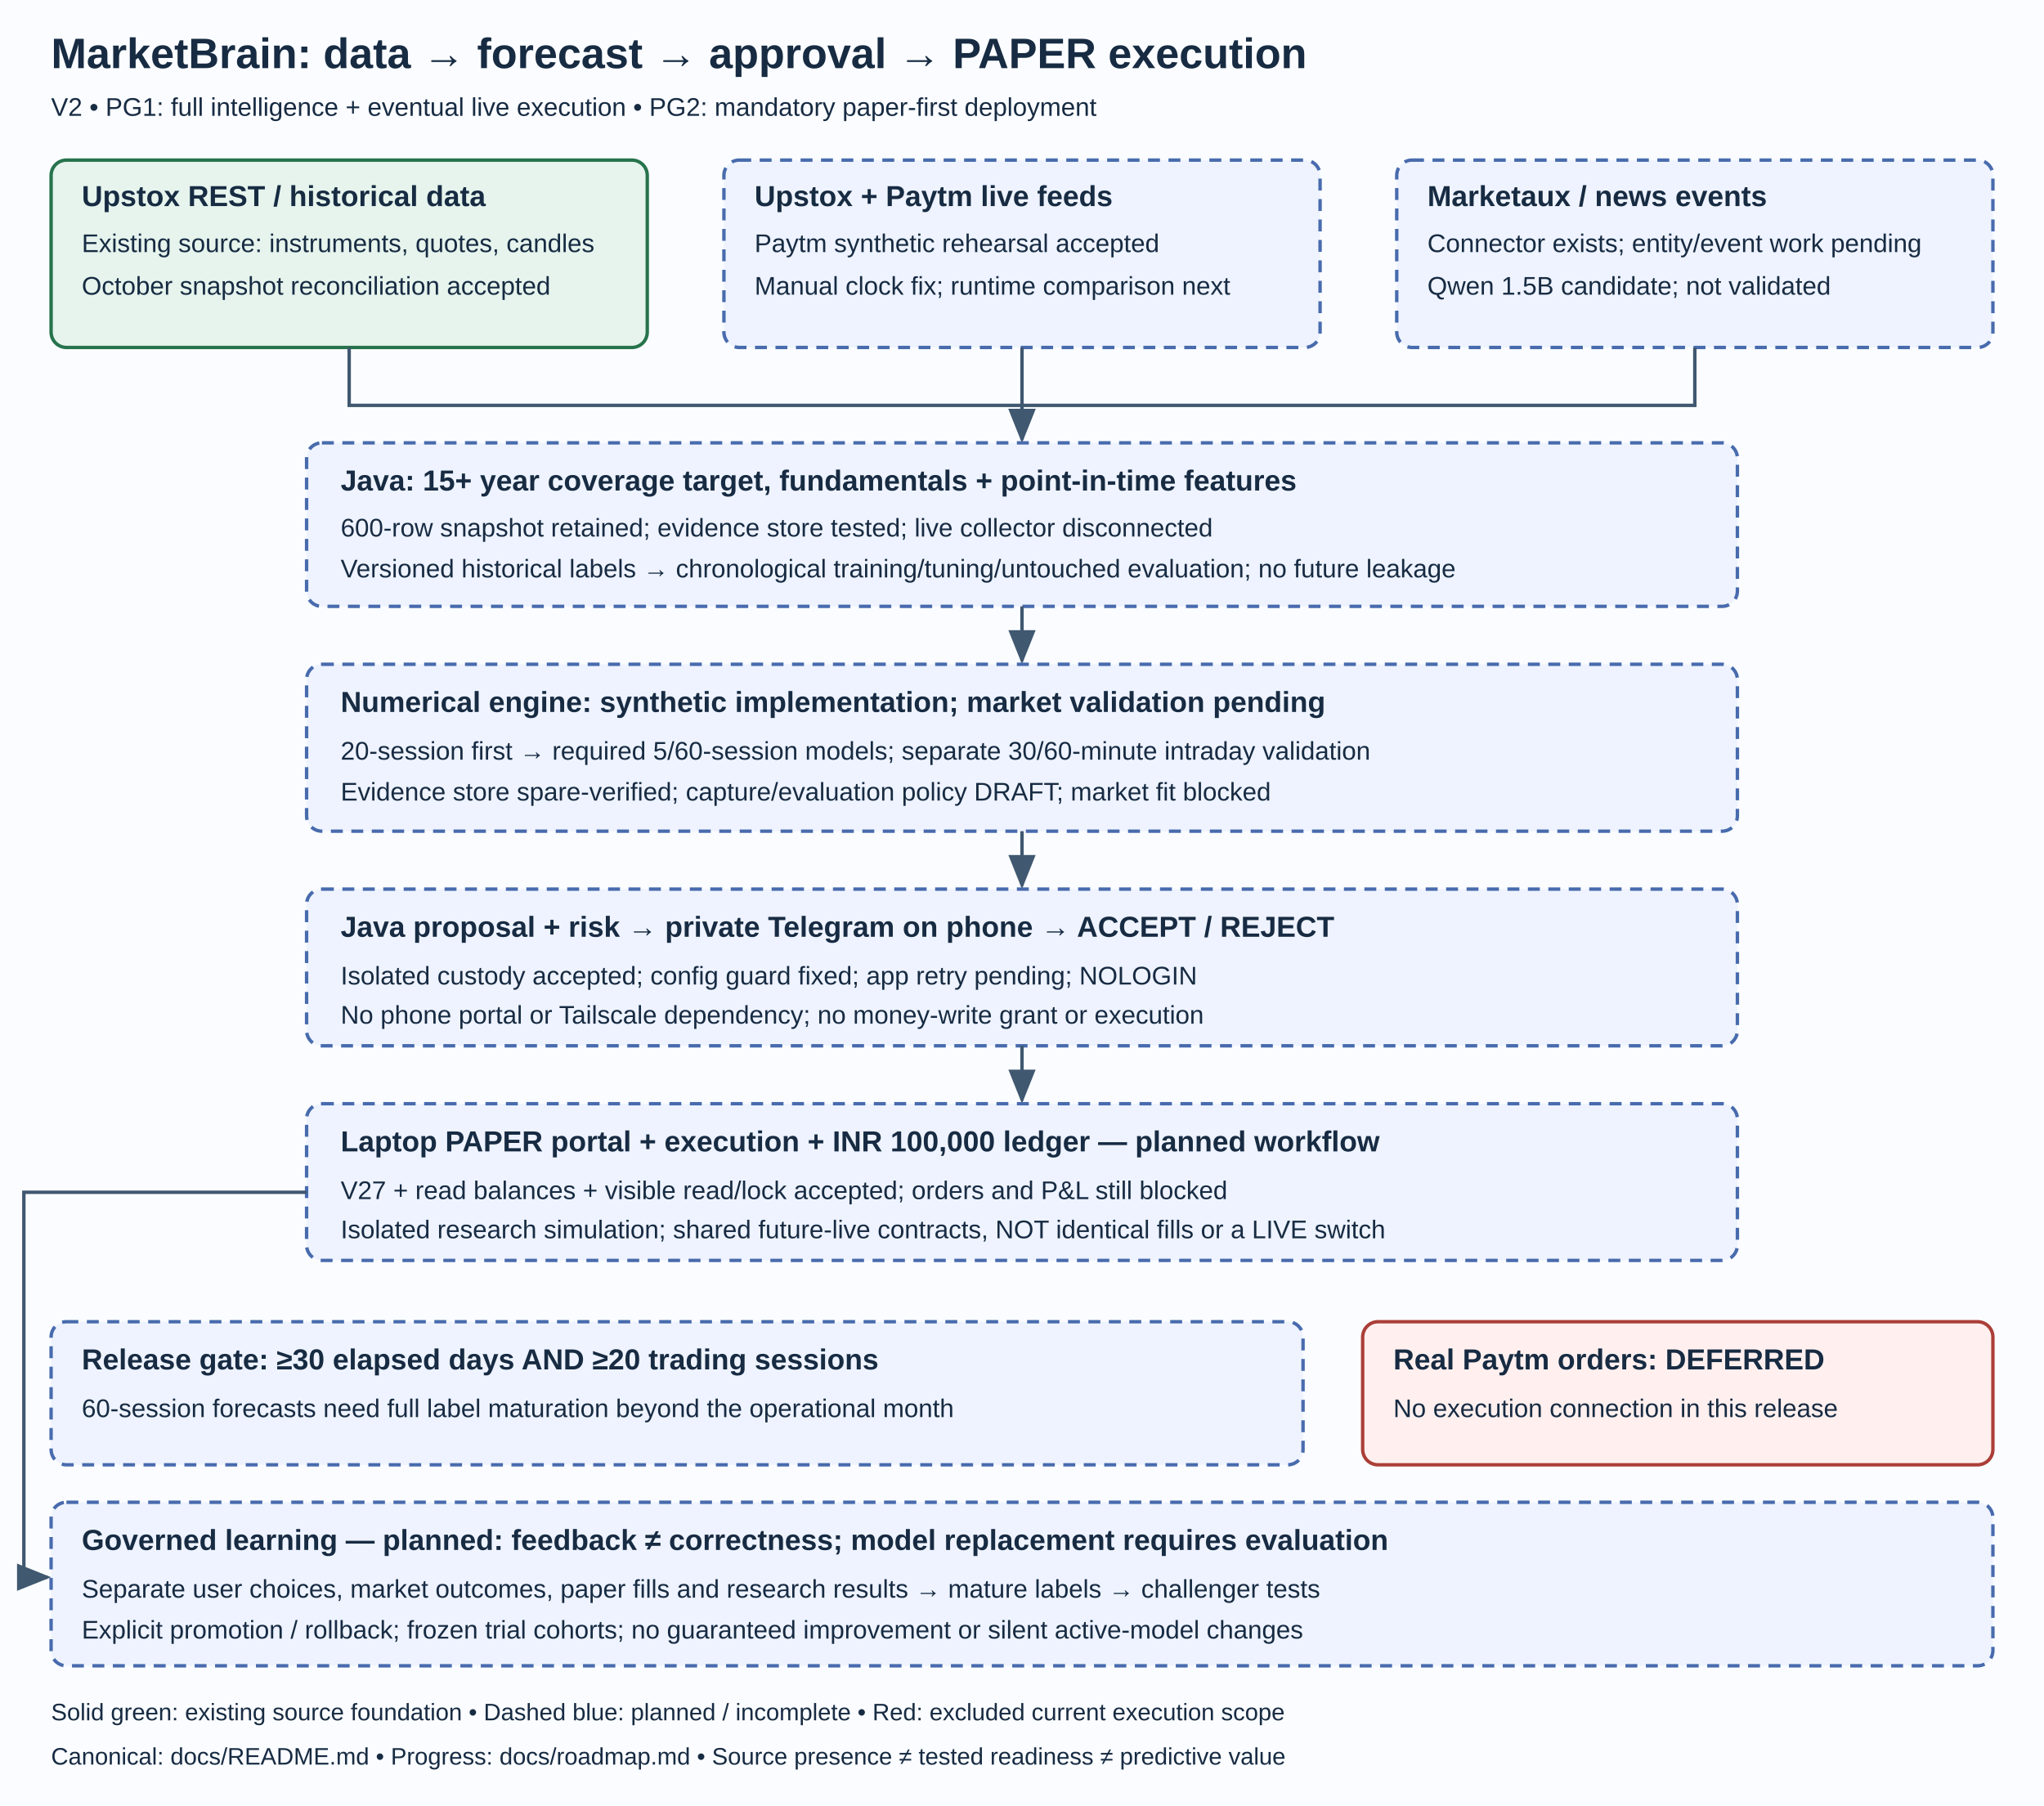
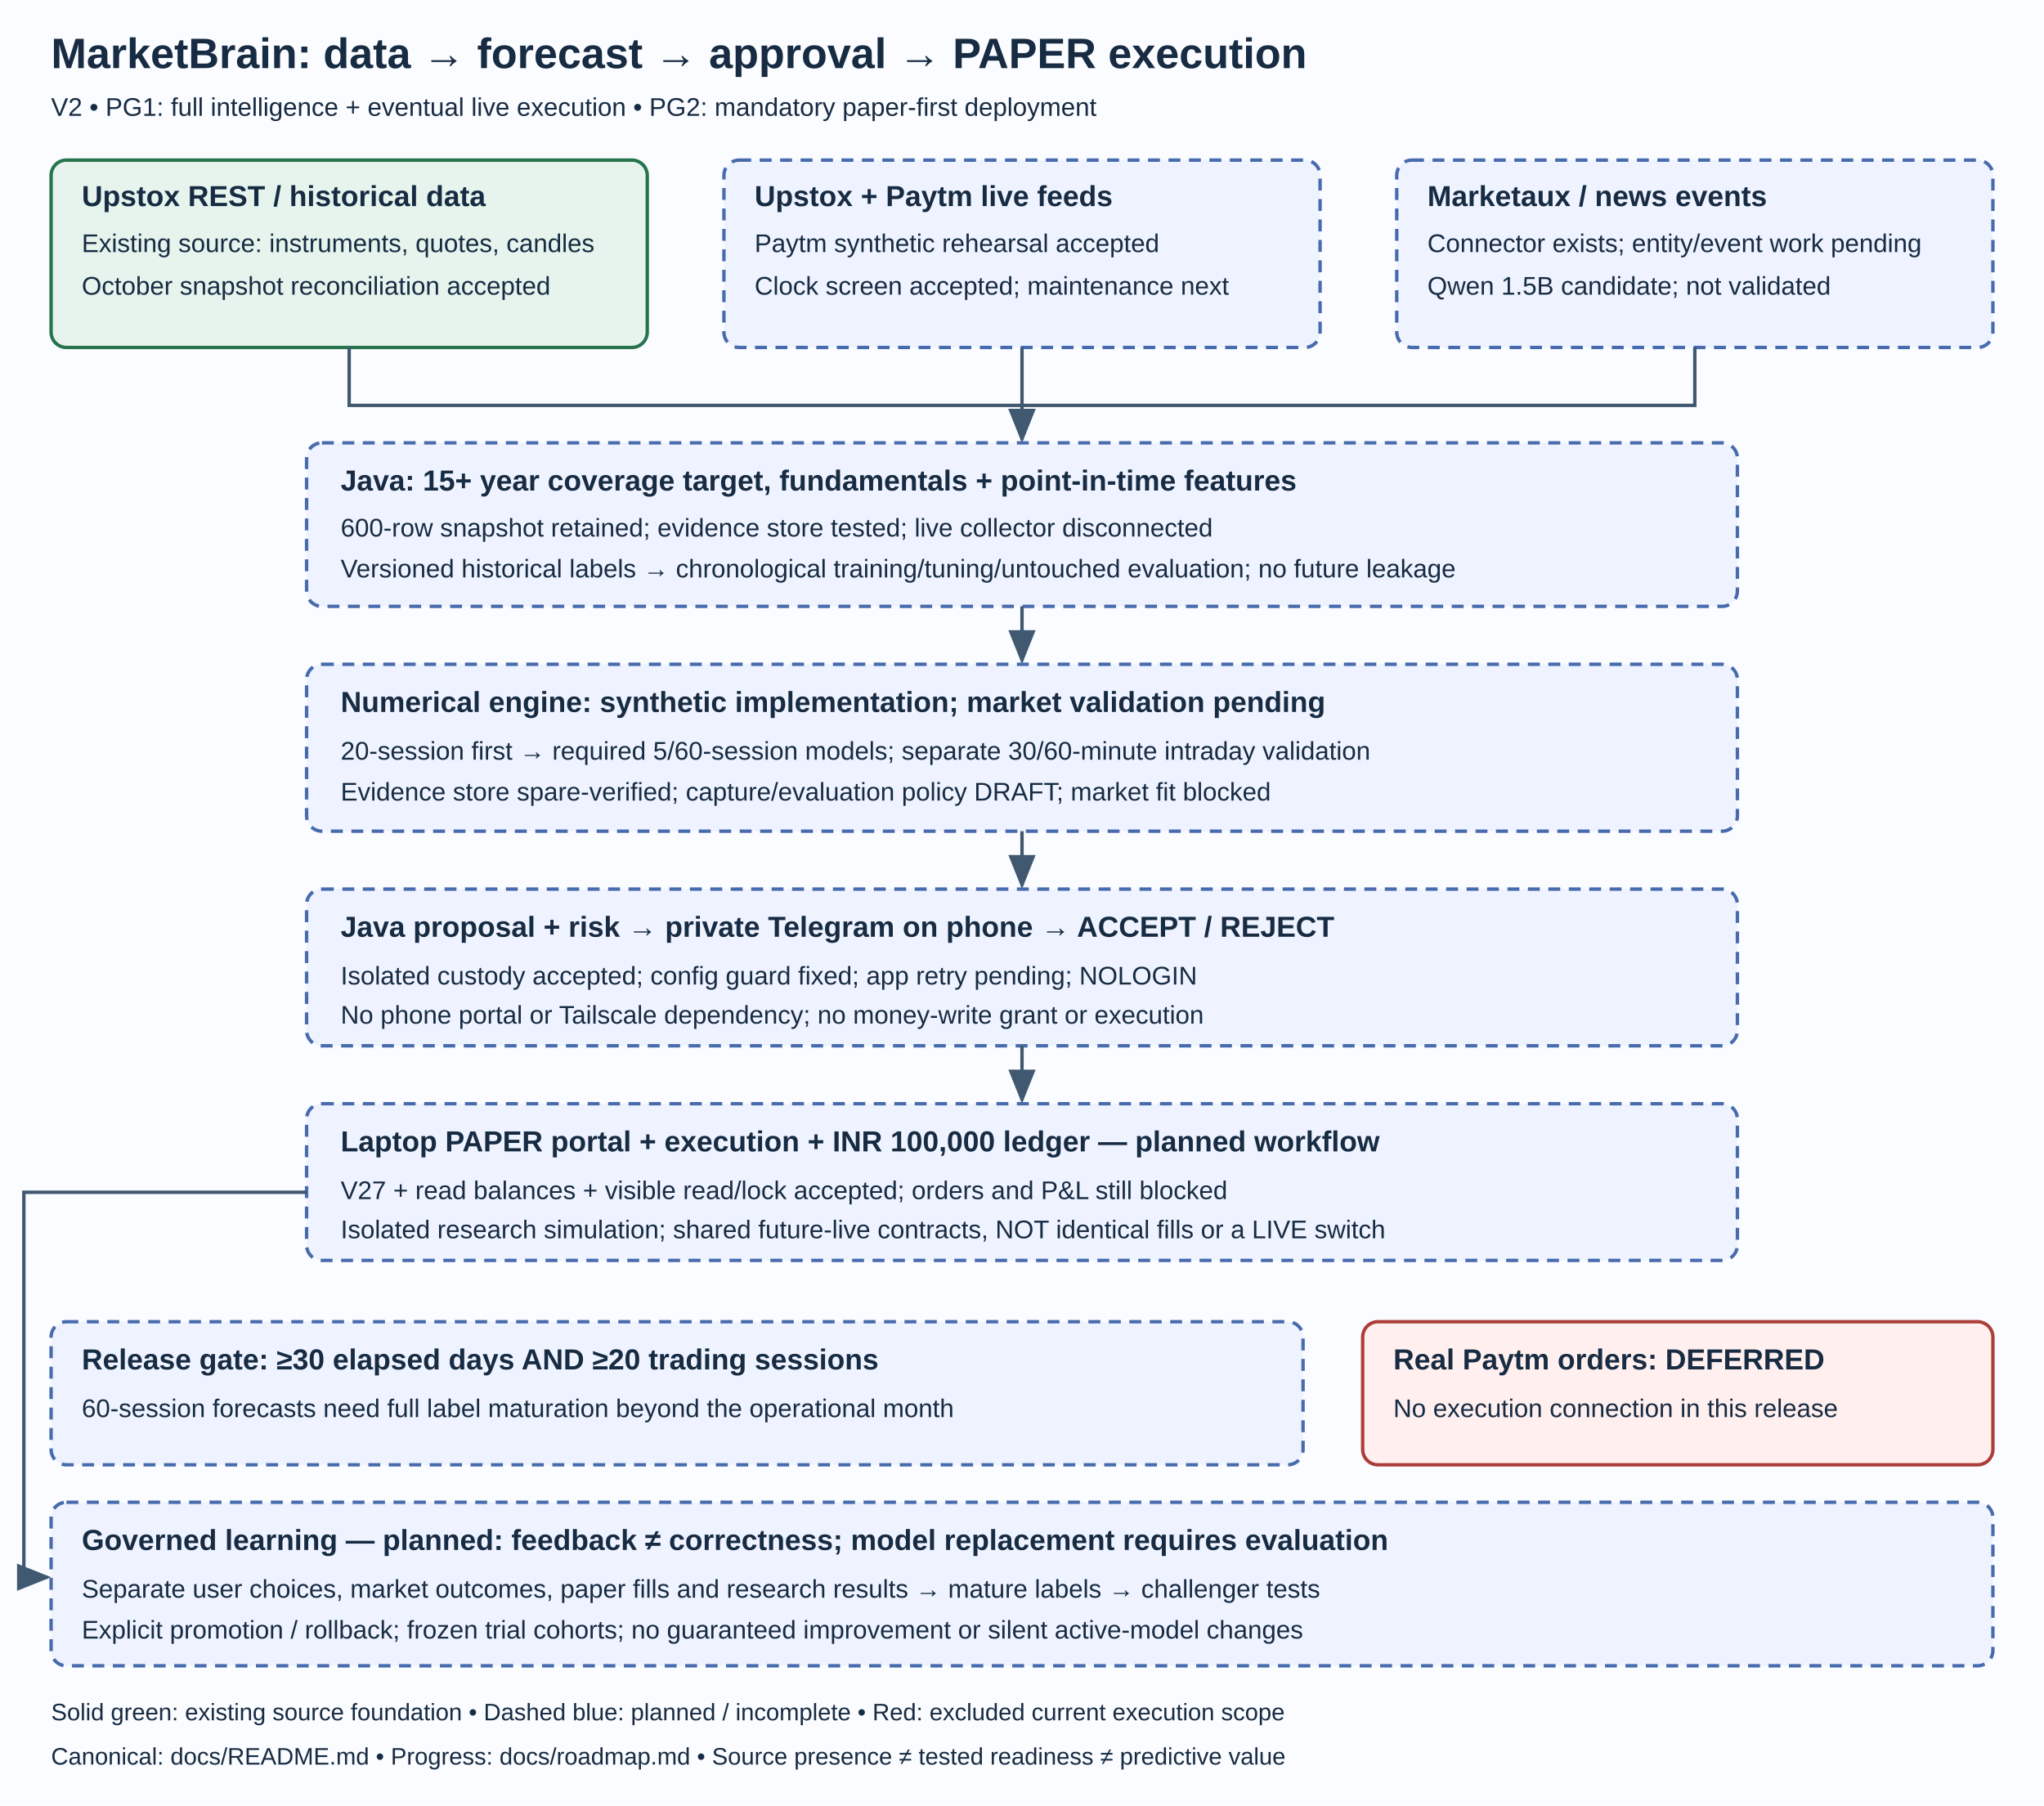
<svg xmlns="http://www.w3.org/2000/svg" width="1200" height="1060" viewBox="0 0 1200 1060" role="img" aria-labelledby="title desc">
  <defs>
    <marker id="arrow" markerWidth="10" markerHeight="8" refX="9" refY="4" orient="auto">
      <path d="M0,0 L10,4 L0,8 Z" fill="#405870" />
    </marker>
    <style>
      text { font-family: Arial, sans-serif; fill: #172b42; }
      .heading { font-size: 25px; font-weight: bold; }
      .label { font-size: 17px; font-weight: bold; }
      .body { font-size: 15px; }
      .small { font-size: 14px; }
      .existing { fill: #e6f4ed; stroke: #26734c; stroke-width: 2; }
      .planned { fill: #eef3ff; stroke: #486bad; stroke-width: 2; stroke-dasharray: 7 5; }
      .blocked { fill: #fff0ef; stroke: #ab3e38; stroke-width: 2; }
      .line { fill: none; stroke: #405870; stroke-width: 2; marker-end: url(#arrow); }
    </style>
  </defs>
  <rect width="1200" height="1060" fill="#fafcff" />
  <text x="30" y="40" class="heading">MarketBrain: data → forecast → approval → PAPER execution</text>
  <text x="30" y="68" class="body">V2 • PG1: full intelligence + eventual live execution • PG2: mandatory paper-first deployment</text>
  <rect x="30" y="94" width="350" height="110" rx="9" class="existing" />
  <text x="48" y="121" class="label">Upstox REST / historical data</text>
  <text x="48" y="148" class="body">Existing source: instruments, quotes, candles</text>
  <text x="48" y="173" class="body">October snapshot reconciliation accepted</text>
  <rect x="425" y="94" width="350" height="110" rx="9" class="planned" />
  <text x="443" y="121" class="label">Upstox + Paytm live feeds</text>
  <text x="443" y="148" class="body">Paytm synthetic rehearsal accepted</text>
-   <text x="443" y="173" class="body">Manual clock fix; runtime comparison next</text>
+   <text x="443" y="173" class="body">Clock screen accepted; maintenance next</text>
  <rect x="820" y="94" width="350" height="110" rx="9" class="planned" />
  <text x="838" y="121" class="label">Marketaux / news events</text>
  <text x="838" y="148" class="body">Connector exists; entity/event work pending</text>
  <text x="838" y="173" class="body">Qwen 1.5B candidate; not validated</text>
  <path d="M205 204 V238 H600 V258" class="line" />
  <path d="M600 204 V258" class="line" />
  <path d="M995 204 V238 H600" fill="none" stroke="#405870" stroke-width="2" />
  <rect x="180" y="260" width="840" height="96" rx="9" class="planned" />
  <text x="200" y="288" class="label">Java: 15+ year coverage target, fundamentals + point-in-time features</text>
  <text x="200" y="315" class="body">600-row snapshot retained; evidence store tested; live collector disconnected</text>
  <text x="200" y="339" class="body">Versioned historical labels → chronological training/tuning/untouched evaluation; no future leakage</text>
  <path d="M600 356 V388" class="line" />
  <rect x="180" y="390" width="840" height="98" rx="9" class="planned" />
  <text x="200" y="418" class="label">Numerical engine: synthetic implementation; market validation pending</text>
  <text x="200" y="446" class="body">20-session first → required 5/60-session models; separate 30/60-minute intraday validation</text>
  <text x="200" y="470" class="body">Evidence store spare-verified; capture/evaluation policy DRAFT; market fit blocked</text>
  <path d="M600 488 V520" class="line" />
  <rect x="180" y="522" width="840" height="92" rx="9" class="planned" />
  <text x="200" y="550" class="label">Java proposal + risk → private Telegram on phone → ACCEPT / REJECT</text>
  <text x="200" y="578" class="body">Isolated custody accepted; config guard fixed; app retry pending; NOLOGIN</text>
  <text x="200" y="601" class="body">No phone portal or Tailscale dependency; no money-write grant or execution</text>
  <path d="M600 614 V646" class="line" />
  <rect x="180" y="648" width="840" height="92" rx="9" class="planned" />
  <text x="200" y="676" class="label">Laptop PAPER portal + execution + INR 100,000 ledger — planned workflow</text>
  <text x="200" y="704" class="body">V27 + read balances + visible read/lock accepted; orders and P&amp;L still blocked</text>
  <text x="200" y="727" class="body">Isolated research simulation; shared future-live contracts, NOT identical fills or a LIVE switch</text>
  <rect x="30" y="776" width="735" height="84" rx="9" class="planned" />
  <text x="48" y="804" class="label">Release gate: ≥30 elapsed days AND ≥20 trading sessions</text>
  <text x="48" y="832" class="body">60-session forecasts need full label maturation beyond the operational month</text>
  <rect x="800" y="776" width="370" height="84" rx="9" class="blocked" />
  <text x="818" y="804" class="label">Real Paytm orders: DEFERRED</text>
  <text x="818" y="832" class="body">No execution connection in this release</text>
  <path d="M180 700 H14 V926 H28" class="line" />
  <rect x="30" y="882" width="1140" height="96" rx="9" class="planned" />
  <text x="48" y="910" class="label">Governed learning — planned: feedback ≠ correctness; model replacement requires evaluation</text>
  <text x="48" y="938" class="body">Separate user choices, market outcomes, paper fills and research results → mature labels → challenger tests</text>
  <text x="48" y="962" class="body">Explicit promotion / rollback; frozen trial cohorts; no guaranteed improvement or silent active-model changes</text>
  <text x="30" y="1010" class="small">Solid green: existing source foundation • Dashed blue: planned / incomplete • Red: excluded current execution scope</text>
  <text x="30" y="1036" class="small">Canonical: docs/README.md • Progress: docs/roadmap.md • Source presence ≠ tested readiness ≠ predictive value</text>
</svg>
